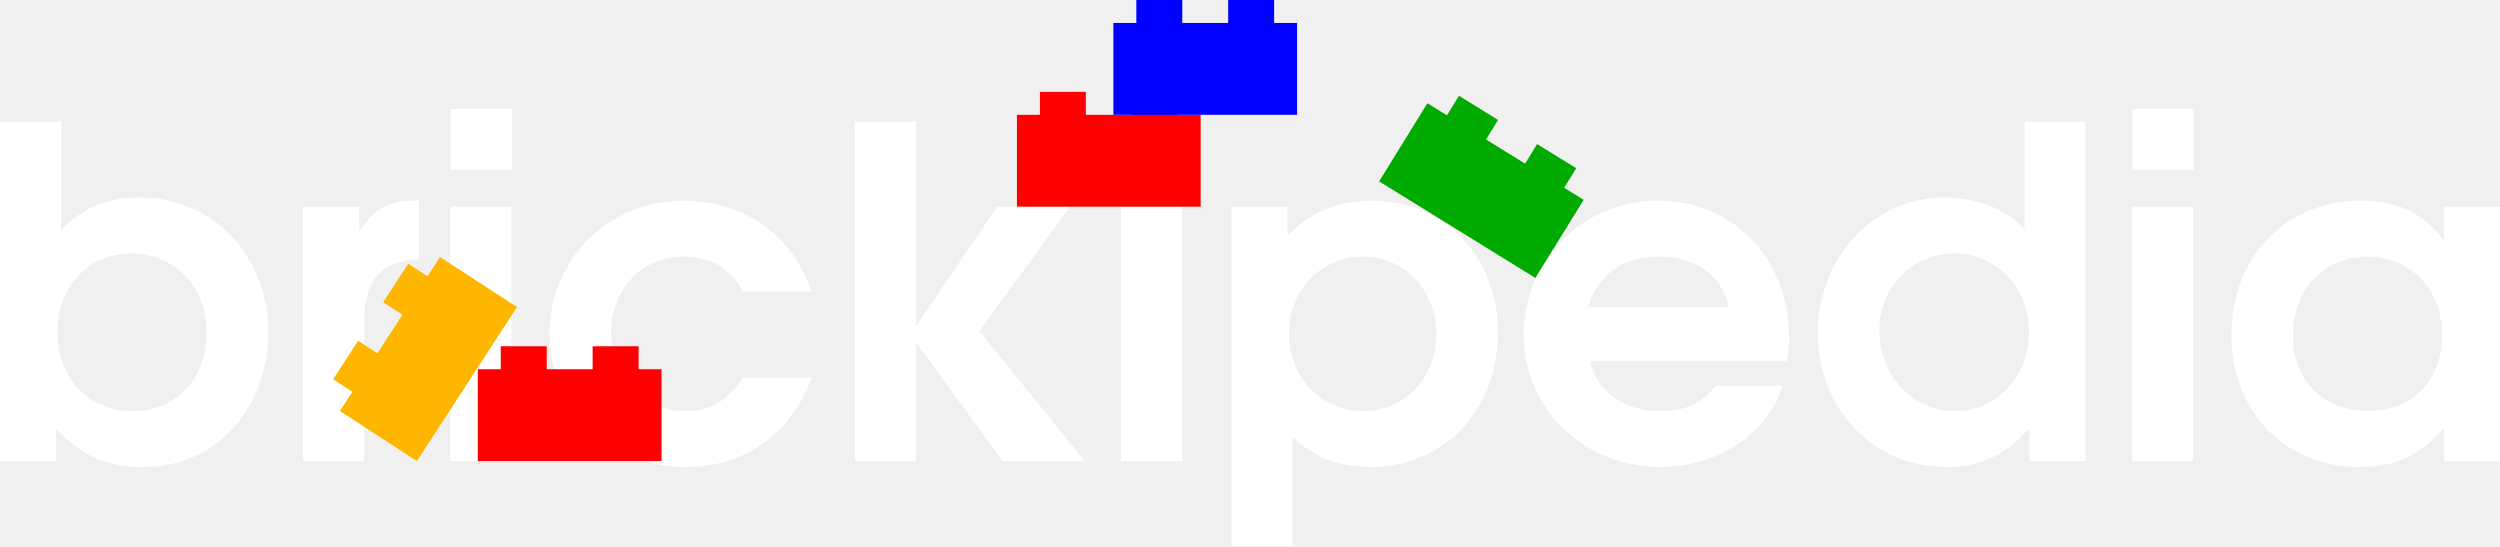
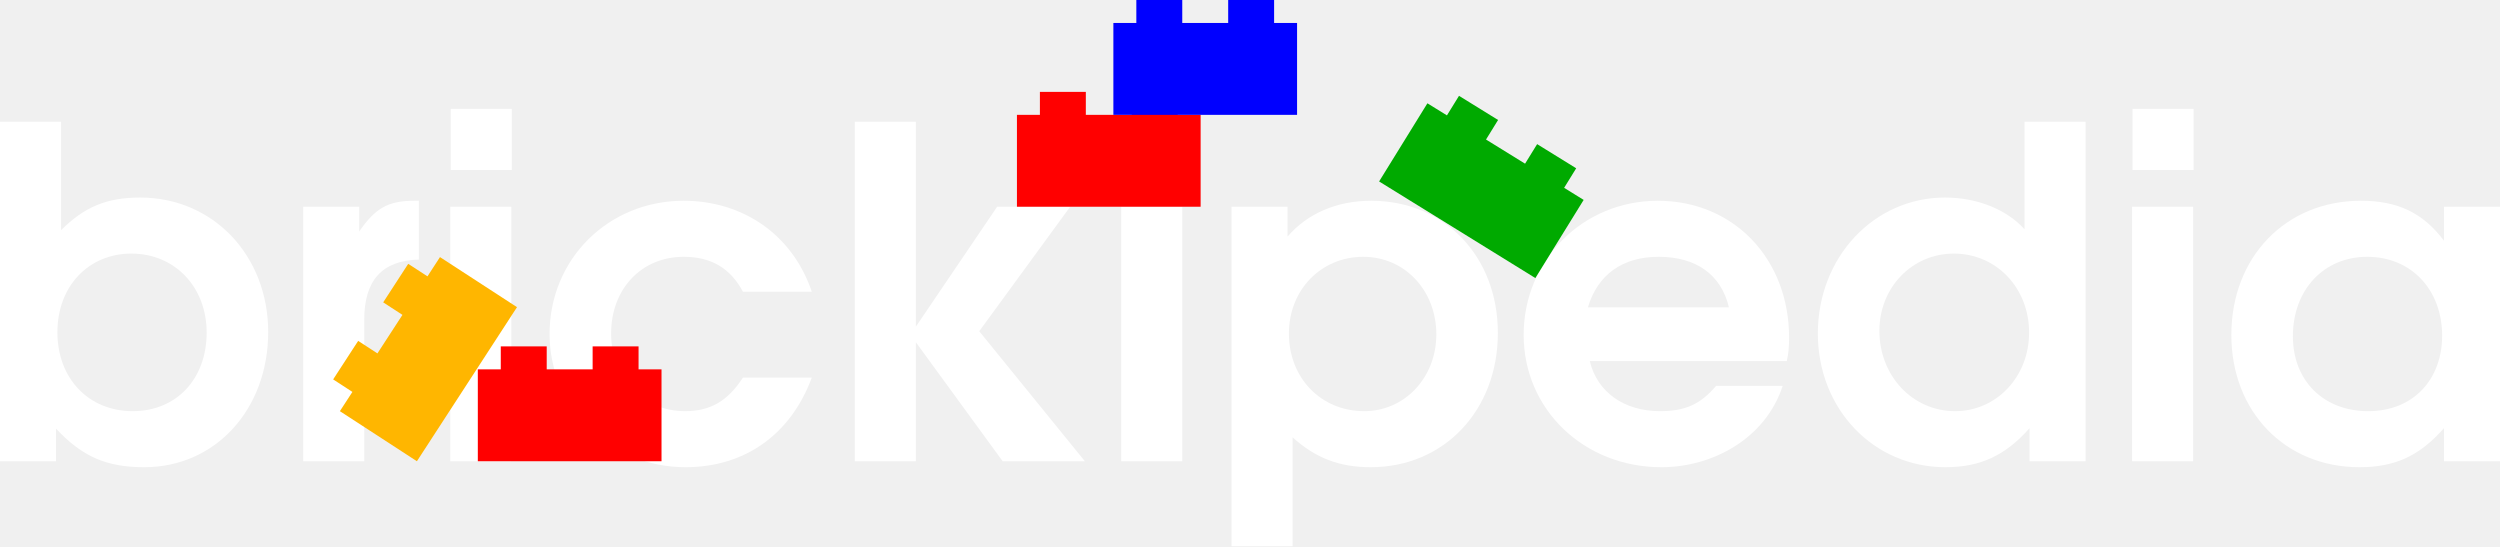
- <svg xmlns="http://www.w3.org/2000/svg" id="svg3061" version="1.1" width="544.381" height="118.9">
+ <svg xmlns="http://www.w3.org/2000/svg" id="svg3061" version="1.1" width="138" height="30.152">
  <defs id="defs3065" />
-   <g id="g3917" transform="translate(-3.348302,7.020164)">
+   <g id="g3917" transform="matrix(0.2534988,0,0,0.2535879,-0.8487906,1.780228)">
    <path d="m 61.748,65.28 c 0,-16.7 -12,-29.3 -27.9,-29.3 -7.2,0 -12.1,2 -17.2,7.1 l 0,-23.6 -13.3,0 0,73.9 12.2,0 0,-7.1 c 5.7,6.1 11,8.4 19.2,8.4 15.6,0 27,-12.7 27,-29.4 m -13.4,0.1 c 0,10.1 -6.6,17.1 -16.1,17.1 -9.6,0 -16.4,-7.1 -16.4,-17.2 0,-10 6.8,-17.1 16.1,-17.1 9.5,0 16.4,7.3 16.4,17.2" style="font-size:100px;font-style:normal;font-variant:normal;font-weight:bold;font-stretch:normal;line-height:125%;letter-spacing:0px;word-spacing:0px;fill:#ffffff;fill-opacity:1;stroke:none;font-family:TeXGyreAdventor;-inkscape-font-specification:TeXGyreAdventor Bold" id="path3859" />
    <path d="m 94.564,49.48 0,-12.8 -1,0 c -5.7,0 -8.5,1.6 -12,6.7 l 0,-5.4 -12.2,0 0,55.4 13.3,0 0,-30.8 c 0,-8.6 3.9,-12.9 11.9,-13.1" style="font-size:100px;font-style:normal;font-variant:normal;font-weight:bold;font-stretch:normal;line-height:125%;letter-spacing:0px;word-spacing:0px;fill:#ffffff;fill-opacity:1;stroke:none;font-family:TeXGyreAdventor;-inkscape-font-specification:TeXGyreAdventor Bold" id="path3861" />
    <path d="m 114.695,93.38 0,-55.4 -13.3,0 0,55.4 13.3,0 m 0.1,-63.4 0,-13.3 -13.3,0 0,13.3 13.3,0" style="font-size:100px;font-style:normal;font-variant:normal;font-weight:bold;font-stretch:normal;line-height:125%;letter-spacing:0px;word-spacing:0px;fill:#ffffff;fill-opacity:1;stroke:none;font-family:TeXGyreAdventor;-inkscape-font-specification:TeXGyreAdventor Bold" id="path3863" />
    <path d="m 180.119,75.18 -15,0 c -3.3,5.1 -7.1,7.3 -12.6,7.3 -9.2,0 -16.1,-7.2 -16.1,-16.9 0,-9.7 6.6,-16.7 15.8,-16.7 6,0 10.2,2.5 12.9,7.6 l 15,0 c -4.3,-12.7 -15.3,-19.8 -27.9,-19.8 -16.4,0 -29.2,12.7 -29.2,29 0,16.1 13.2,29 29.6,29 12.9,0 22.9,-7.1 27.5,-19.5" style="font-size:100px;font-style:normal;font-variant:normal;font-weight:bold;font-stretch:normal;line-height:125%;letter-spacing:0px;word-spacing:0px;fill:#ffffff;fill-opacity:1;stroke:none;font-family:TeXGyreAdventor;-inkscape-font-specification:TeXGyreAdventor Bold" id="path3865" />
    <path d="m 239.581,93.38 -23,-28.3 19.8,-27.1 -15.9,0 -17.7,26.1 0,-44.6 -13.3,0 0,73.9 13.3,0 0,-25.9 18.9,25.9 17.9,0" style="font-size:100px;font-style:normal;font-variant:normal;font-weight:bold;font-stretch:normal;line-height:125%;letter-spacing:0px;word-spacing:0px;fill:#ffffff;fill-opacity:1;stroke:none;font-family:TeXGyreAdventor;-inkscape-font-specification:TeXGyreAdventor Bold" id="path3867" />
    <path id="path3905" d="m 260.789,93.38 0,-55.4 -13.3,0 0,55.4 13.3,0" style="font-size:100px;font-style:normal;font-variant:normal;font-weight:bold;font-stretch:normal;line-height:125%;letter-spacing:0px;word-spacing:0px;fill:#ffffff;fill-opacity:1;stroke:none;font-family:TeXGyreAdventor;-inkscape-font-specification:TeXGyreAdventor Bold" />
    <path d="m 329.512,65.48 c 0,-16.7 -11.6,-28.8 -27.6,-28.8 -7.5,0 -13.9,2.8 -18.2,7.8 l 0,-6.5 -12.2,0 0,73.9 13.3,0 0,-23.7 c 5,4.5 10.2,6.5 17,6.5 16,0 27.7,-12.4 27.7,-29.2 m -13.4,0.3 c 0,9.4 -6.9,16.7 -15.7,16.7 -9.4,0 -16.4,-7.2 -16.4,-16.9 0,-9.5 7,-16.7 16.2,-16.7 9,0 15.9,7.3 15.9,16.9" style="font-size:100px;font-style:normal;font-variant:normal;font-weight:bold;font-stretch:normal;line-height:125%;letter-spacing:0px;word-spacing:0px;fill:#ffffff;fill-opacity:1;stroke:none;font-family:TeXGyreAdventor;-inkscape-font-specification:TeXGyreAdventor Bold" id="path3871" />
    <path d="m 392.928,66.48 c 0,-17.2 -12.1,-29.8 -28.6,-29.8 -16.3,0 -29.2,12.9 -29.2,29.2 0,16.2 13.1,28.8 30,28.8 11.2,0 22.7,-6.3 26.4,-17.7 l -14.5,0 c -3.4,4 -6.7,5.5 -12.2,5.5 -7.9,0 -13.7,-4.2 -15.3,-10.9 l 42.9,0 c 0.4,-1.9 0.5,-3.1 0.5,-5.1 m -13.1,-6.6 -30.7,0 c 2.1,-7.1 7.5,-11 15.4,-11 8.2,0 13.6,3.9 15.3,11" style="font-size:100px;font-style:normal;font-variant:normal;font-weight:bold;font-stretch:normal;line-height:125%;letter-spacing:0px;word-spacing:0px;fill:#ffffff;fill-opacity:1;stroke:none;font-family:TeXGyreAdventor;-inkscape-font-specification:TeXGyreAdventor Bold" id="path3873" />
    <path d="m 457.49,93.38 0,-73.9 -13.3,0 0,23.4 c -3.9,-4.3 -10.3,-6.9 -17.3,-6.9 -15.5,0 -27.7,13 -27.7,29.6 0,16.4 12.1,29.1 27.8,29.1 7.5,0 13,-2.5 18.3,-8.5 l 0,7.2 12.2,0 m -12.3,-28 c 0,9.6 -7.1,17.1 -16.1,17.1 -9.3,0 -16.5,-7.7 -16.5,-17.5 0,-9.4 7.1,-16.8 16.2,-16.8 9.3,0 16.4,7.5 16.4,17.2" style="font-size:100px;font-style:normal;font-variant:normal;font-weight:bold;font-stretch:normal;line-height:125%;letter-spacing:0px;word-spacing:0px;fill:#ffffff;fill-opacity:1;stroke:none;font-family:TeXGyreAdventor;-inkscape-font-specification:TeXGyreAdventor Bold" id="path3875" />
    <path d="m 480.906,93.38 0,-55.4 -13.3,0 0,55.4 13.3,0 m 0.1,-63.4 0,-13.3 -13.3,0 0,13.3 13.3,0" style="font-size:100px;font-style:normal;font-variant:normal;font-weight:bold;font-stretch:normal;line-height:125%;letter-spacing:0px;word-spacing:0px;fill:#ffffff;fill-opacity:1;stroke:none;font-family:TeXGyreAdventor;-inkscape-font-specification:TeXGyreAdventor Bold" id="path3877" />
    <path d="m 547.73,93.38 0,-55.4 -12.2,0 0,7.4 c -4.6,-6.1 -10.1,-8.7 -18.1,-8.7 -16.4,0 -28.2,12.3 -28.2,29.2 0,16.7 11.7,28.8 27.9,28.8 7.8,0 13.1,-2.5 18.4,-8.5 l 0,7.2 12.2,0 m -12.6,-27.3 c 0,9.2 -6,16.4 -16.1,16.4 -9.7,0 -16.4,-6.6 -16.4,-16.3 0,-10.1 6.7,-17.3 16.2,-17.3 9.5,0 16.3,7.1 16.3,17.2" style="font-size:100px;font-style:normal;font-variant:normal;font-weight:bold;font-stretch:normal;line-height:125%;letter-spacing:0px;word-spacing:0px;fill:#ffffff;fill-opacity:1;stroke:none;font-family:TeXGyreAdventor;-inkscape-font-specification:TeXGyreAdventor Bold" id="path3879" />
  </g>
-   <g id="g3934" transform="translate(-3.348302,7.020164)">
+   <g id="g3934" transform="matrix(0.2534988,0,0,0.2535879,-0.8487906,1.780228)">
    <path id="rect3851" d="m 229.789,12.98 0,5 -5,0 0,20 40,0 0,-20 -5,0 0,-5 -10,0 0,5 -10,0 0,-5 -10,0 z" style="fill:#ff0000;fill-opacity:1;fill-rule:nonzero;stroke:none" />
    <path id="path3909" d="m 250.789,-7.02 0,5 -5,0 0,20 40,0 0,-20 -5,0 0,-5 -10,0 0,5 -10,0 0,-5 -10,0 z" style="fill:#0000ff;fill-opacity:1;fill-rule:nonzero;stroke:none" />
  </g>
-   <path style="fill:#00aa00;fill-opacity:1;fill-rule:nonzero;stroke:none" d="m 317.703,20.86 -2.629,4.253 -4.253,-2.629 -10.516,17.012 34.025,21.031 10.516,-17.012 -4.253,-2.629 2.629,-4.253 -8.506,-5.258 -2.629,4.253 -8.506,-5.258 2.629,-4.253 -8.506,-5.258 z" id="path3911" />
-   <g id="g3930" transform="translate(-3.348302,7.020164)">
+   <path style="fill:#00aa00;fill-opacity:1;fill-rule:nonzero;stroke:none" d="m 80.537,5.29 -0.666,1.079 -1.078,-0.667 -2.666,4.314 8.625,5.333 2.666,-4.314 -1.078,-0.667 0.666,-1.079 -2.156,-1.333 -0.666,1.079 -2.156,-1.333 0.666,-1.079 -2.156,-1.333 z" id="path3911" />
+   <g id="g3930" transform="matrix(0.2534988,0,0,0.2535879,-0.8487906,1.780228)">
    <path id="path3913" d="m 112.395,68.38 0,5 -5,0 0,20 40,0 0,-20 -5,0 0,-5 -10,0 0,5 -10,0 0,-5 -10,0 z" style="fill:#ff0000;fill-opacity:1;fill-rule:nonzero;stroke:none" />
    <path id="path3915" d="m 75.891,75.565 4.193,2.724 -2.724,4.193 16.77,10.898 21.796,-33.54 -16.77,-10.898 -2.724,4.193 -4.193,-2.724 -5.449,8.385 4.193,2.724 -5.449,8.385 -4.193,-2.724 -5.449,8.385 z" style="fill:#ffb600;fill-opacity:1;fill-rule:nonzero;stroke:none" />
  </g>
</svg>
